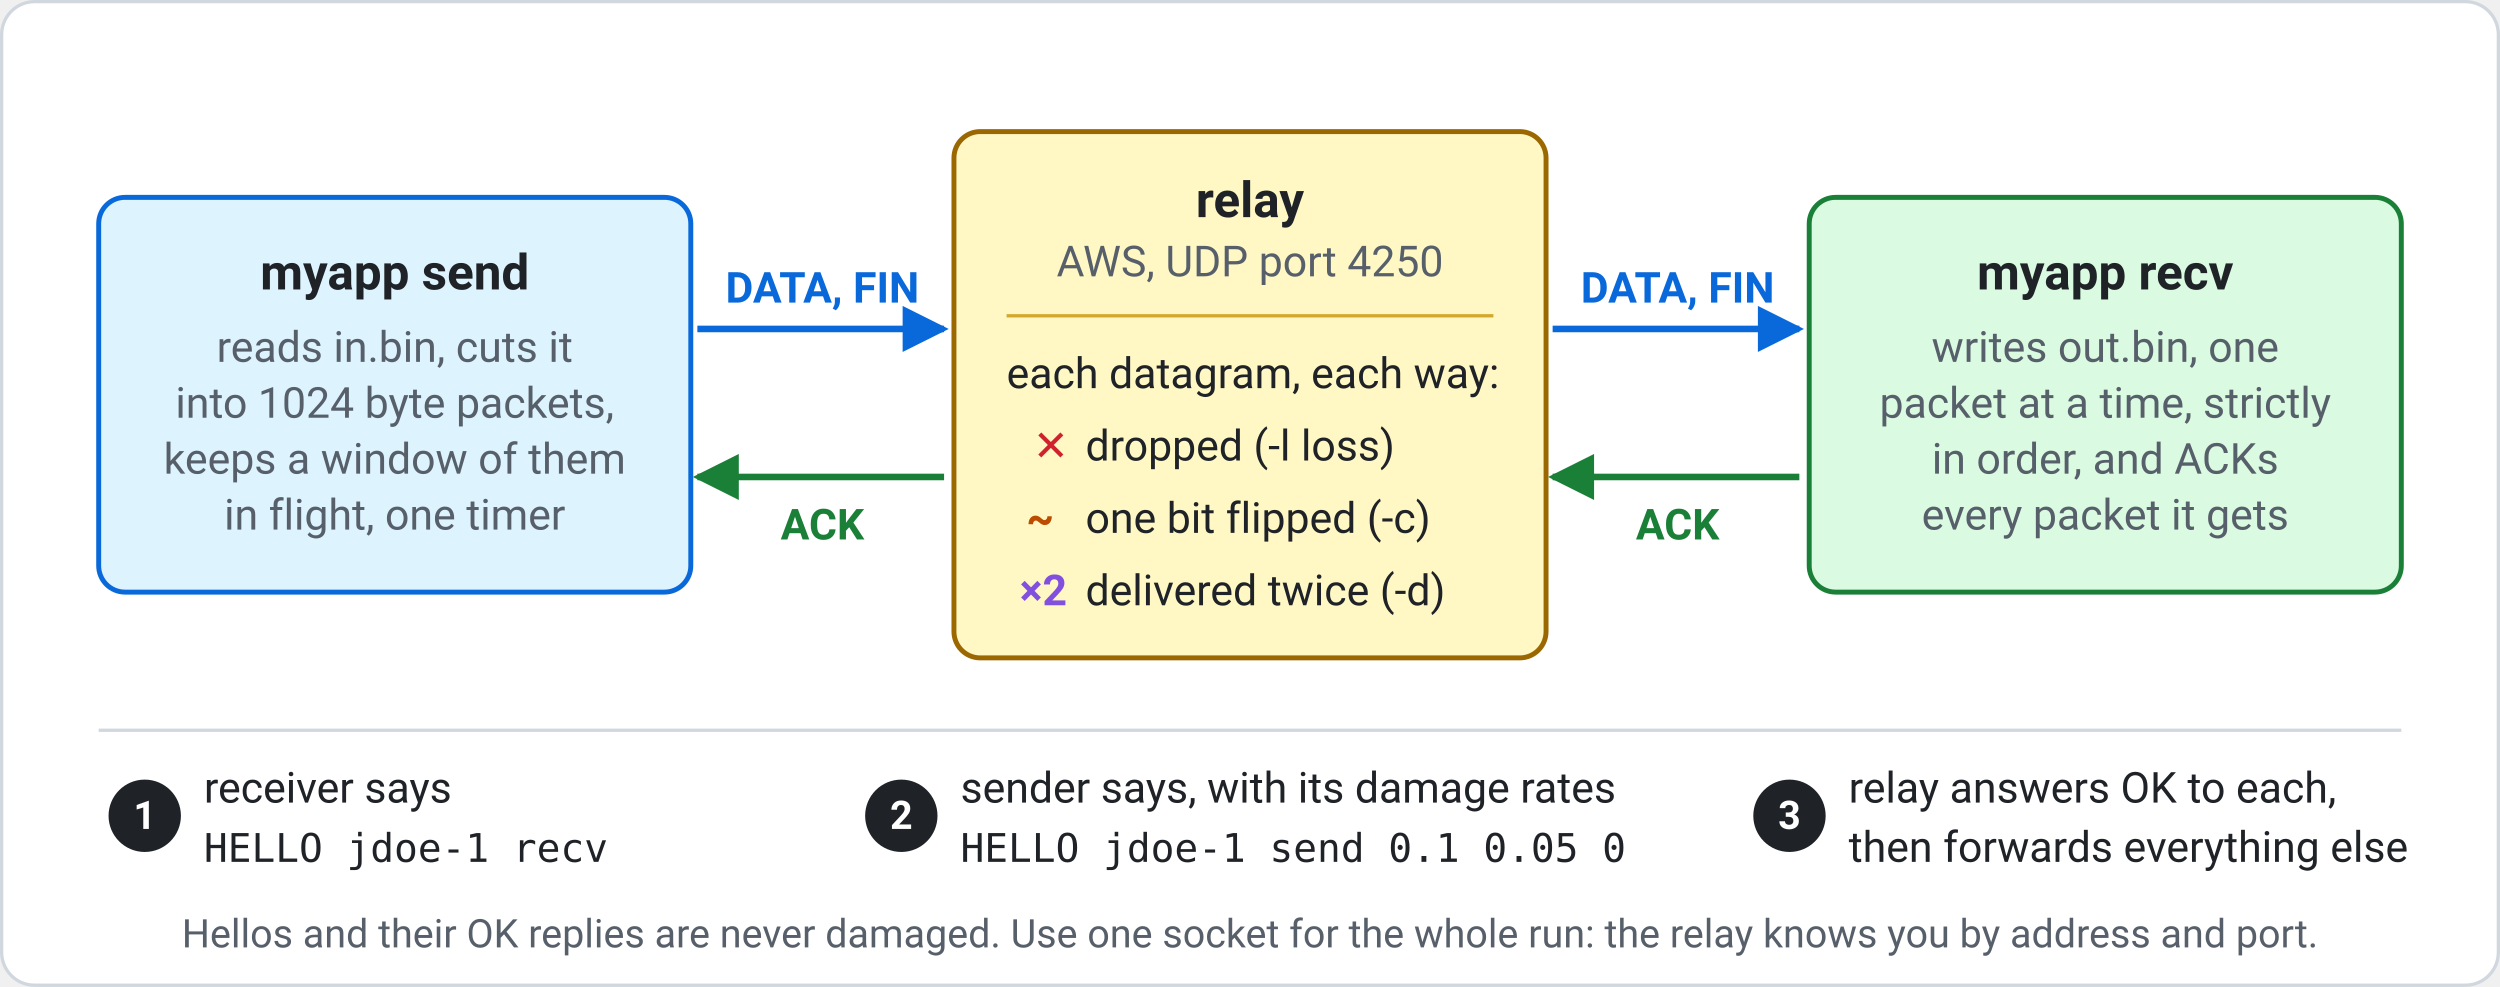
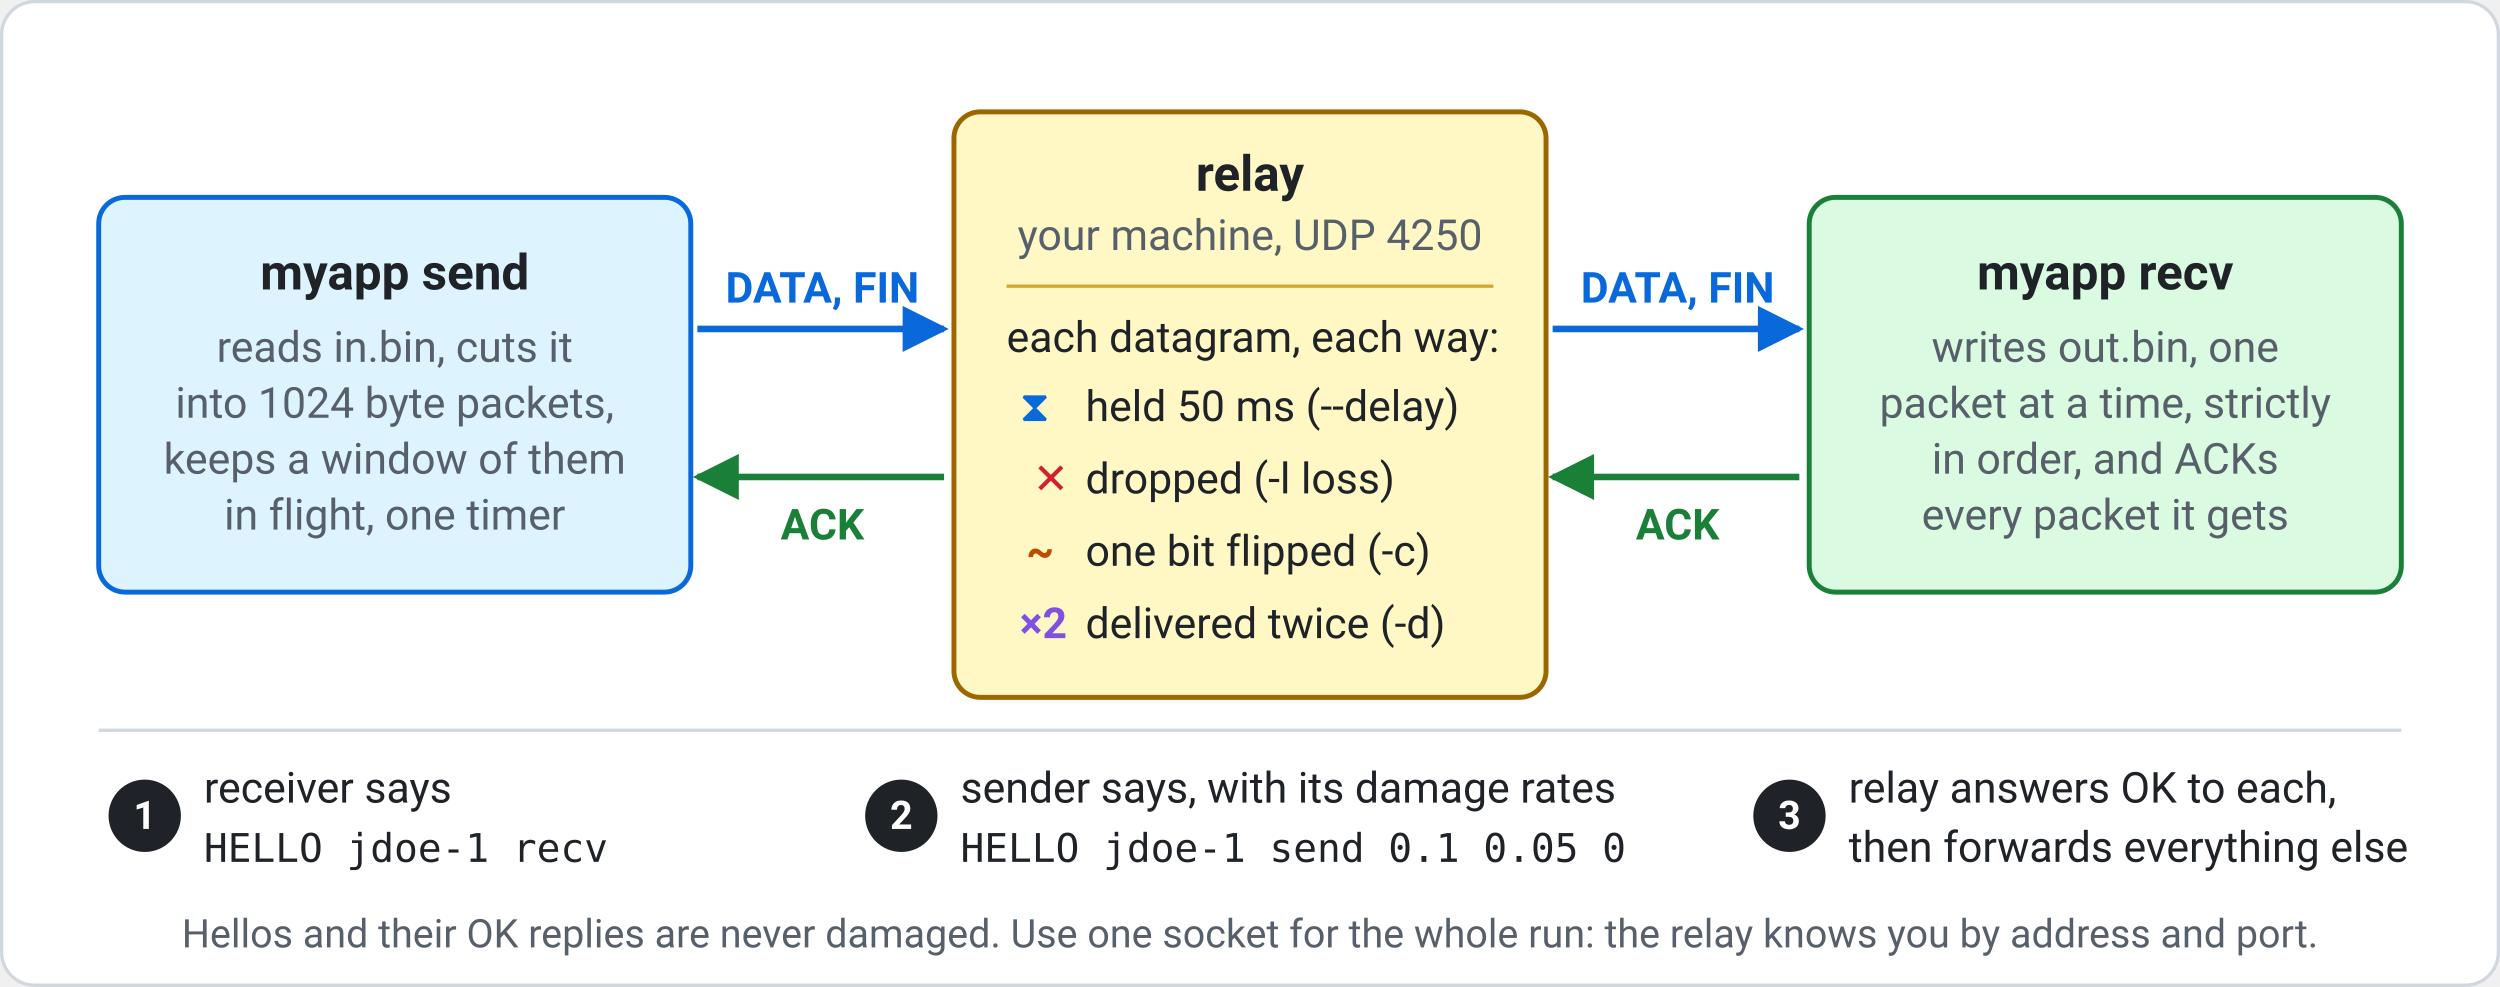
<svg xmlns="http://www.w3.org/2000/svg" viewBox="0 0 760 300" width="760" height="300" font-family="-apple-system, 'Segoe UI', Roboto, Helvetica, Arial, sans-serif" font-size="13" role="img" aria-labelledby="t">
  <defs>
    <marker id="blue" viewBox="0 0 10 10" refX="9" refY="5" markerWidth="7" markerHeight="7" orient="auto-start-reverse">
      <path d="M0,0 L10,5 L0,10 z" fill="#0969da" />
    </marker>
    <marker id="green" viewBox="0 0 10 10" refX="9" refY="5" markerWidth="7" markerHeight="7" orient="auto-start-reverse">
      <path d="M0,0 L10,5 L0,10 z" fill="#1a7f37" />
    </marker>
  </defs>
  <rect x="0.5" y="0.5" width="759" height="299" rx="10" fill="#ffffff" stroke="#d0d7de" />
  <rect x="30" y="60" width="180" height="120" rx="8" fill="#ddf4ff" stroke="#0969da" stroke-width="1.5" />
  <text x="120" y="88" text-anchor="middle" font-weight="700" font-size="15" fill="#1f2328">myapp send</text>
  <text x="120" y="110" text-anchor="middle" fill="#57606a">reads in.bin, cuts it</text>
  <text x="120" y="127" text-anchor="middle" fill="#57606a">into 1024 byte packets,</text>
  <text x="120" y="144" text-anchor="middle" fill="#57606a">keeps a window of them</text>
  <text x="120" y="161" text-anchor="middle" fill="#57606a">in flight, one timer</text>
-   <rect x="290" y="40" width="180" height="160" rx="8" fill="#fff8c5" stroke="#9a6700" stroke-width="1.5" />
-   <text x="380" y="66" text-anchor="middle" font-weight="700" font-size="15" fill="#1f2328">relay</text>
-   <text x="380" y="84" text-anchor="middle" fill="#57606a">AWS, UDP port 4250</text>
-   <line x1="306" y1="96" x2="454" y2="96" stroke="#d4a72c" />
-   <text x="306" y="118" fill="#1f2328">each datagram, each way:</text>
-   <text x="314" y="140" fill="#cf222e" font-weight="600">✕</text>
-   <text x="330" y="140" fill="#1f2328">dropped (-l loss)</text>
-   <text x="312" y="162" fill="#bc4c00" font-weight="600">~</text>
-   <text x="330" y="162" fill="#1f2328">one bit flipped (-c)</text>
-   <text x="310" y="184" fill="#8250df" font-weight="600">×2</text>
-   <text x="330" y="184" fill="#1f2328">delivered twice (-d)</text>
+   <rect x="290" y="34" width="180" height="178" rx="8" fill="#fff8c5" stroke="#9a6700" stroke-width="1.5" />
+   <text x="380" y="58" text-anchor="middle" font-weight="700" font-size="15" fill="#1f2328">relay</text>
+   <text x="380" y="76" text-anchor="middle" fill="#57606a">your machine, UDP 4250</text>
+   <line x1="306" y1="87" x2="454" y2="87" stroke="#d4a72c" />
+   <text x="306" y="107" fill="#1f2328">each datagram, each way:</text>
+   <text x="310" y="128" fill="#0969da" font-weight="600">⧗</text>
+   <text x="330" y="128" fill="#1f2328">held 50 ms (--delay)</text>
+   <text x="314" y="150" fill="#cf222e" font-weight="600">✕</text>
+   <text x="330" y="150" fill="#1f2328">dropped (-l loss)</text>
+   <text x="312" y="172" fill="#bc4c00" font-weight="600">~</text>
+   <text x="330" y="172" fill="#1f2328">one bit flipped (-c)</text>
+   <text x="310" y="194" fill="#8250df" font-weight="600">×2</text>
+   <text x="330" y="194" fill="#1f2328">delivered twice (-d)</text>
  <rect x="550" y="60" width="180" height="120" rx="8" fill="#dafbe1" stroke="#1a7f37" stroke-width="1.5" />
  <text x="640" y="88" text-anchor="middle" font-weight="700" font-size="15" fill="#1f2328">myapp recv</text>
  <text x="640" y="110" text-anchor="middle" fill="#57606a">writes out.bin, one</text>
  <text x="640" y="127" text-anchor="middle" fill="#57606a">packet at a time, strictly</text>
  <text x="640" y="144" text-anchor="middle" fill="#57606a">in order, and ACKs</text>
  <text x="640" y="161" text-anchor="middle" fill="#57606a">every packet it gets</text>
  <line x1="212" y1="100" x2="287" y2="100" stroke="#0969da" stroke-width="2" marker-end="url(#blue)" />
  <line x1="472" y1="100" x2="547" y2="100" stroke="#0969da" stroke-width="2" marker-end="url(#blue)" />
  <text x="250" y="92" text-anchor="middle" fill="#0969da" font-weight="600">DATA, FIN</text>
  <text x="510" y="92" text-anchor="middle" fill="#0969da" font-weight="600">DATA, FIN</text>
  <line x1="547" y1="145" x2="472" y2="145" stroke="#1a7f37" stroke-width="2" marker-end="url(#green)" />
  <line x1="287" y1="145" x2="212" y2="145" stroke="#1a7f37" stroke-width="2" marker-end="url(#green)" />
  <text x="510" y="164" text-anchor="middle" fill="#1a7f37" font-weight="600">ACK</text>
  <text x="250" y="164" text-anchor="middle" fill="#1a7f37" font-weight="600">ACK</text>
  <line x1="30" y1="222" x2="730" y2="222" stroke="#d0d7de" />
  <g fill="#1f2328">
    <circle cx="44" cy="248" r="11" fill="#1f2328" />
    <text x="44" y="252" text-anchor="middle" fill="#fff" font-weight="700" font-size="12">1</text>
    <text x="62" y="244">receiver says</text>
    <text x="62" y="262" font-family="ui-monospace, Menlo, Consolas, monospace" font-size="12">HELLO jdoe-1 recv</text>
    <circle cx="274" cy="248" r="11" fill="#1f2328" />
    <text x="274" y="252" text-anchor="middle" fill="#fff" font-weight="700" font-size="12">2</text>
    <text x="292" y="244">sender says, with its damage rates</text>
    <text x="292" y="262" font-family="ui-monospace, Menlo, Consolas, monospace" font-size="12">HELLO jdoe-1 send 0.1 0.05 0</text>
    <circle cx="544" cy="248" r="11" fill="#1f2328" />
    <text x="544" y="252" text-anchor="middle" fill="#fff" font-weight="700" font-size="12">3</text>
    <text x="562" y="244">relay answers OK to each,</text>
    <text x="562" y="262">then forwards everything else</text>
  </g>
  <text x="380" y="288" text-anchor="middle" fill="#57606a" font-size="12">Hellos and their OK replies are never damaged. Use one socket for the whole run: the relay knows you by address and port.</text>
</svg>
